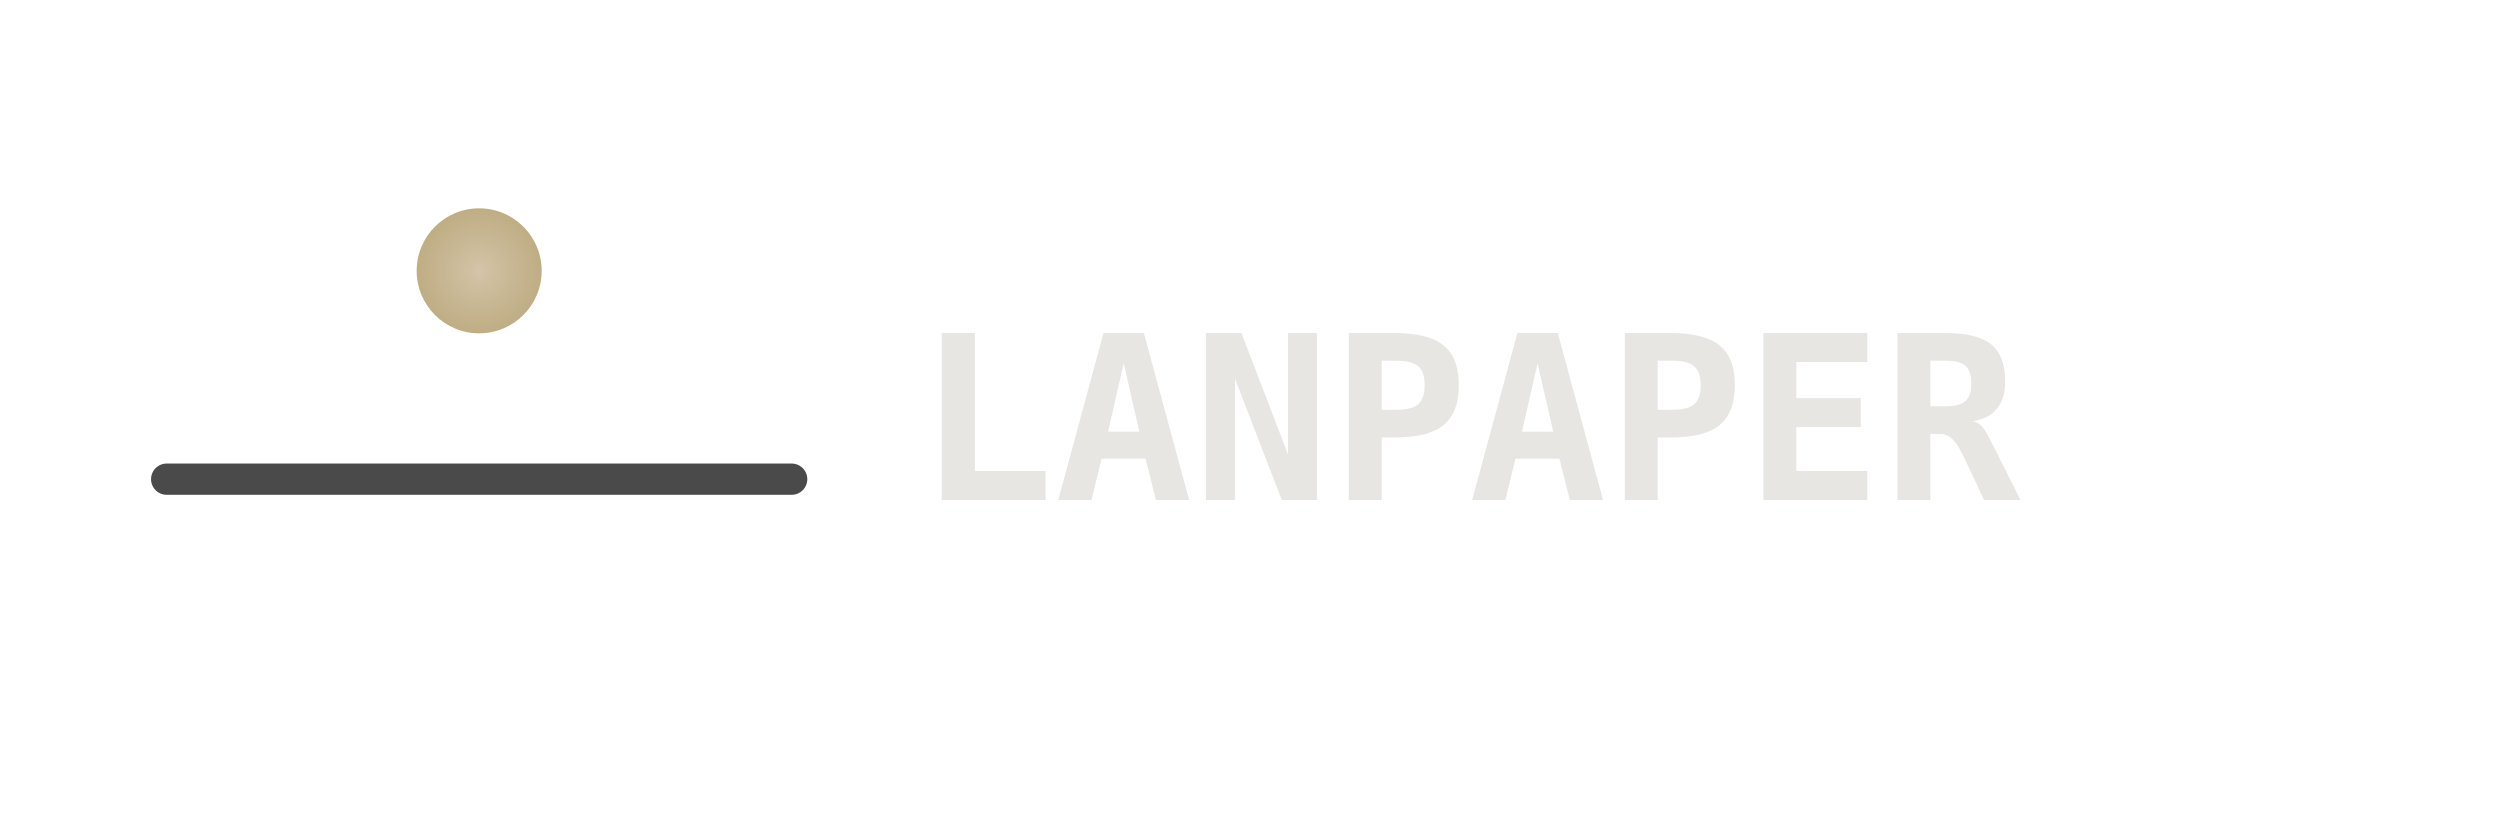
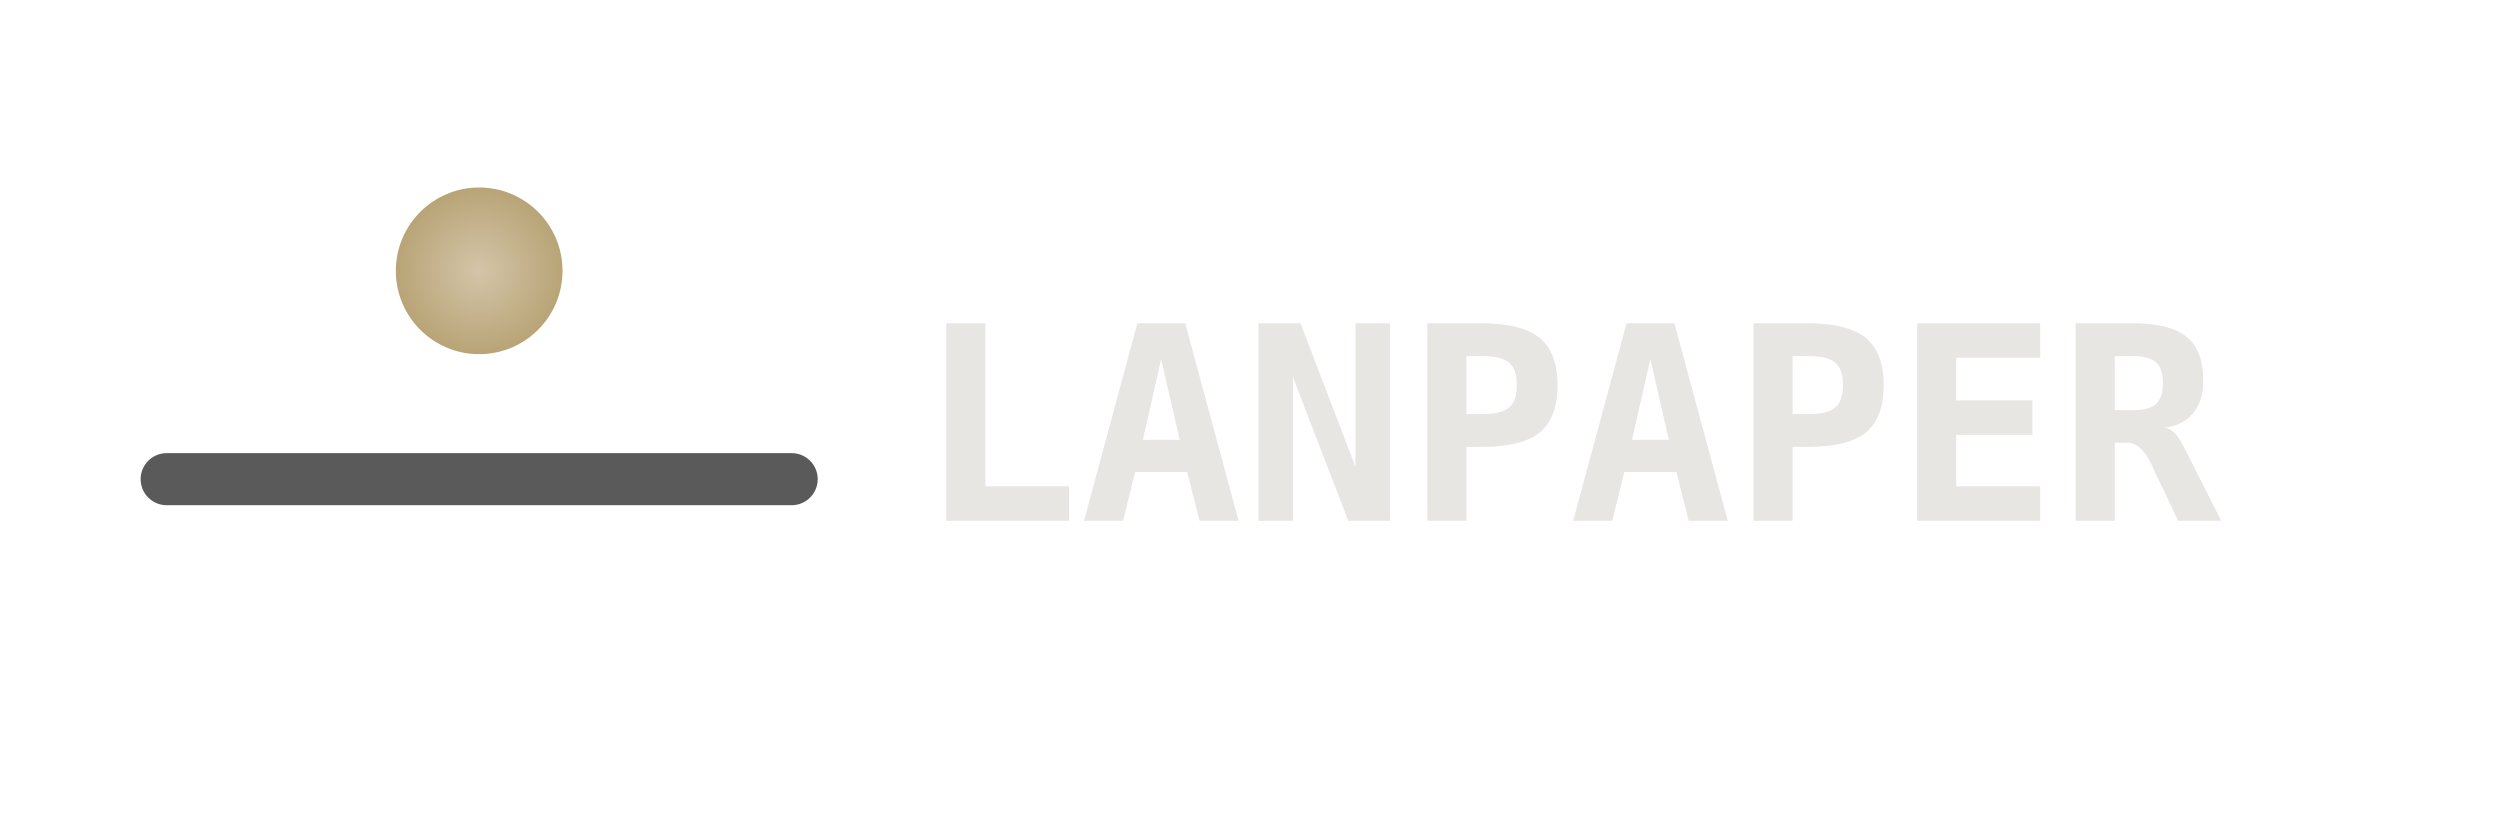
<svg xmlns="http://www.w3.org/2000/svg" viewBox="0 0 120 40" width="120" height="40">
  <defs>
    <radialGradient id="dotGradientDark">
      <stop offset="0%" style="stop-color:#d4c5a9;stop-opacity:1" />
-       <stop offset="100%" style="stop-color:#b8a476;stop-opacity:0.9" />
+       <stop offset="100%" style="stop-color:#b8a476;stop-opacity:1" />
    </radialGradient>
  </defs>
-   <line x1="8" y1="23" x2="38" y2="23" stroke="#4a4a4a" stroke-width="1.5" stroke-linecap="round" />
-   <circle cx="23" cy="13" r="3" fill="url(#dotGradientDark)" />
-   <text x="44" y="24" font-family="'Disket-Mono-Bold', monospace" font-size="11" fill="#e8e6e3" font-weight="600">LANPAPER</text>
+   <line x1="8" y1="23" x2="38" y2="23" stroke="#5a5a5a" stroke-width="2.5" stroke-linecap="round" />
+   <circle cx="23" cy="13" r="4" fill="url(#dotGradientDark)" />
+   <text x="44" y="25" font-family="'Disket-Mono-Bold', monospace" font-size="13" fill="#e8e6e3" font-weight="700">LANPAPER</text>
</svg>
